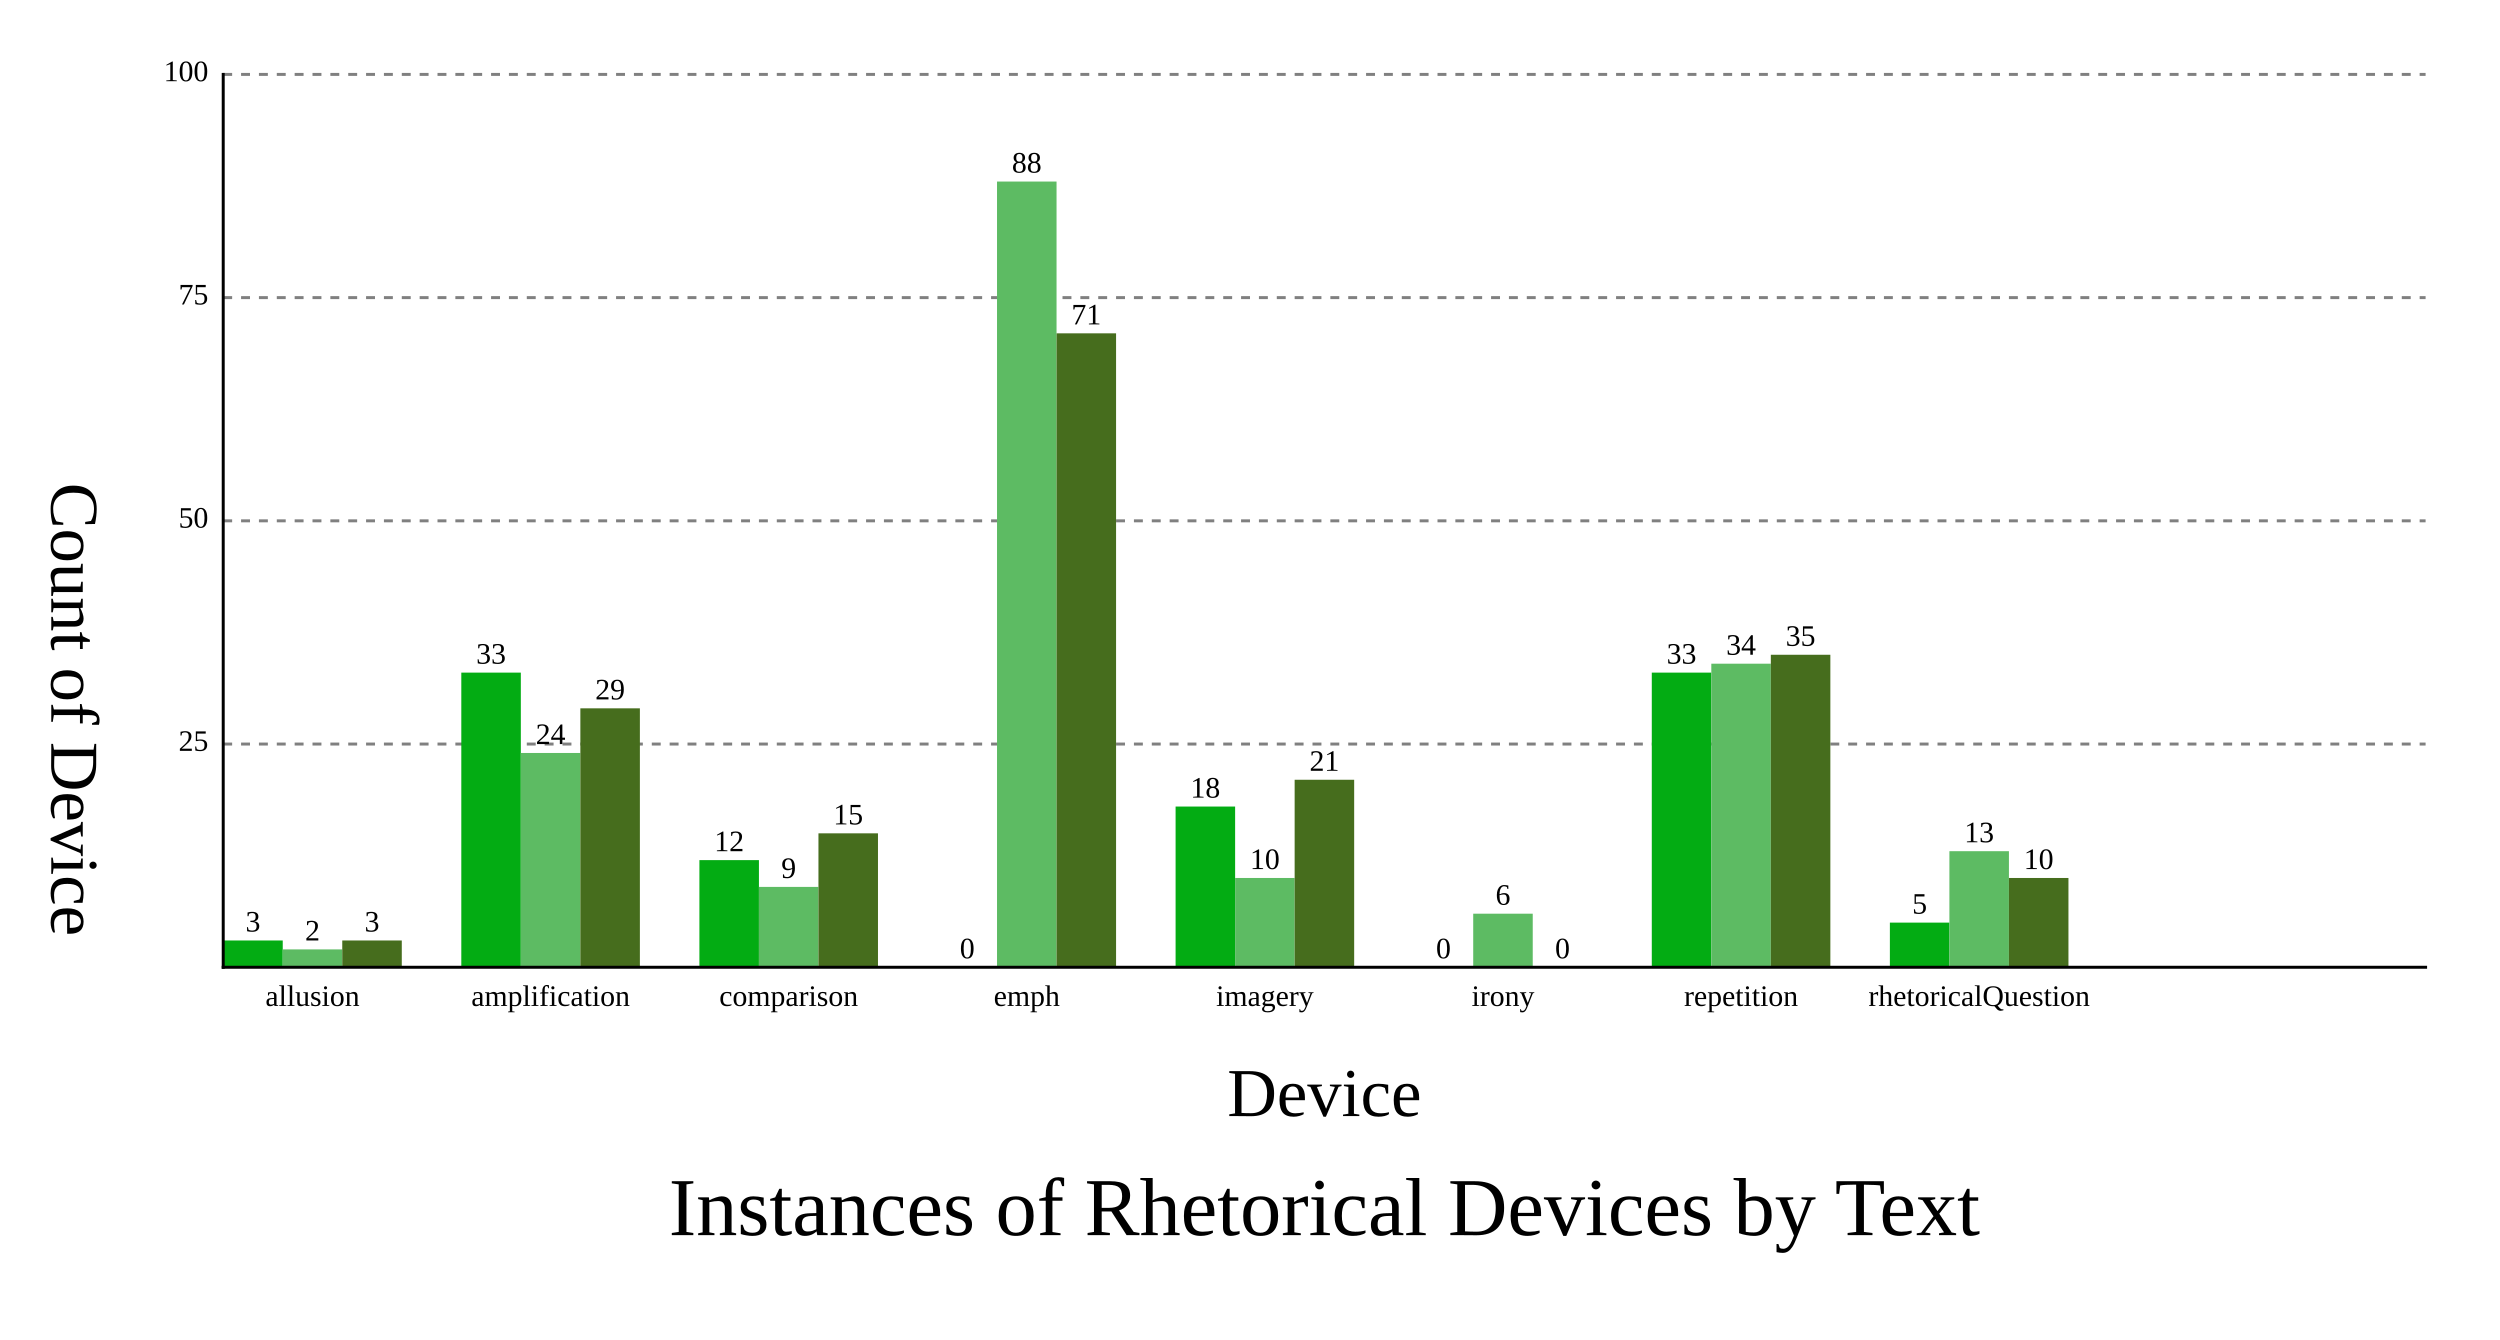
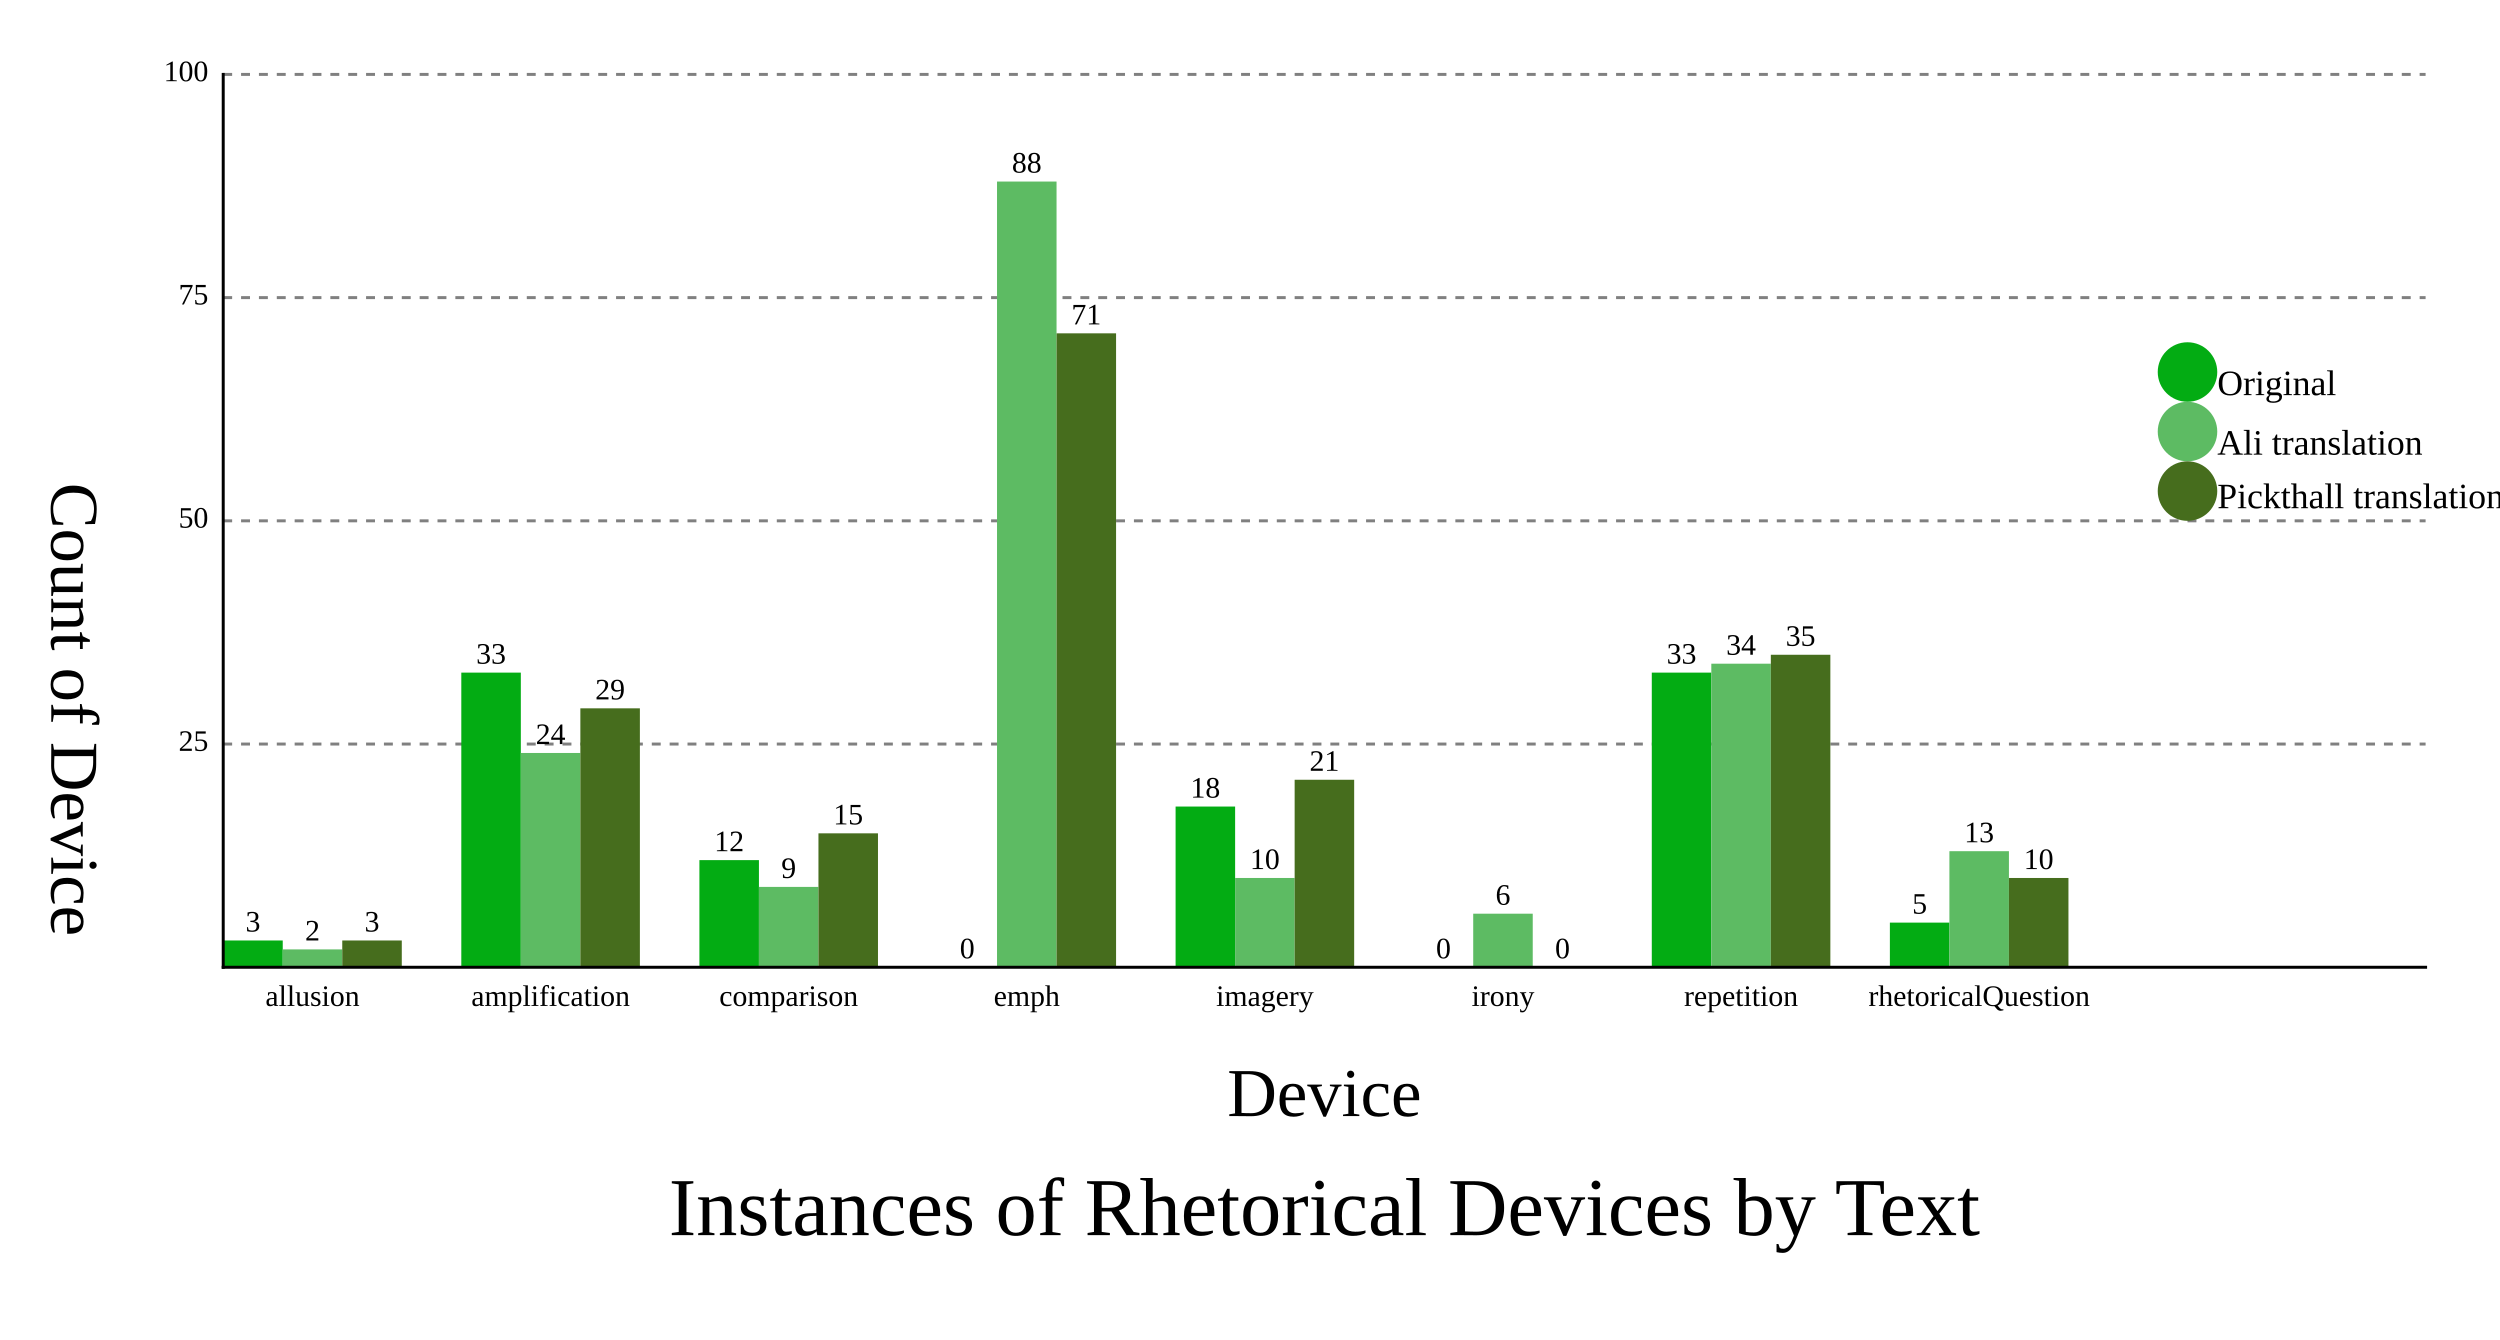
<svg xmlns="http://www.w3.org/2000/svg" height="450" width="840" viewBox="-75 -325 840 450">
  <line x1="0" x2="740" y1="-75" y2="-75" stroke="gray" stroke-dasharray="3" />
  <text x="-5" y="-75" dominant-baseline="middle" text-anchor="end" font-size="10">25</text>
  <line x1="0" x2="740" y1="-150" y2="-150" stroke="gray" stroke-dasharray="3" />
  <text x="-5" y="-150" dominant-baseline="middle" text-anchor="end" font-size="10">50</text>
  <line x1="0" x2="740" y1="-225" y2="-225" stroke="gray" stroke-dasharray="3" />
  <text x="-5" y="-225" dominant-baseline="middle" text-anchor="end" font-size="10">75</text>
  <line x1="0" x2="740" y1="-300" y2="-300" stroke="gray" stroke-dasharray="3" />
  <text x="-5" y="-300" dominant-baseline="middle" text-anchor="end" font-size="10">100</text>
  <text x="30" y="13" text-anchor="middle" font-size="smaller">allusion</text>
  <rect x="0" y="-9" width="20" height="9" fill="#03AC13" />
  <text x="10" y="-12" font-size="smaller" text-anchor="middle">3</text>
  <rect x="20" y="-6" width="20" height="6" fill="#5DBB63" />
  <text x="30" y="-9" font-size="smaller" text-anchor="middle">2</text>
  <rect x="40" y="-9" width="20" height="9" fill="#466D1D" />
  <text x="50" y="-12" font-size="smaller" text-anchor="middle">3</text>
  <text x="110" y="13" text-anchor="middle" font-size="smaller">amplification</text>
  <rect x="80" y="-99" width="20" height="99" fill="#03AC13" />
  <text x="90" y="-102" font-size="smaller" text-anchor="middle">33</text>
  <rect x="100" y="-72" width="20" height="72" fill="#5DBB63" />
  <text x="110" y="-75" font-size="smaller" text-anchor="middle">24</text>
  <rect x="120" y="-87" width="20" height="87" fill="#466D1D" />
  <text x="130" y="-90" font-size="smaller" text-anchor="middle">29</text>
  <text x="190" y="13" text-anchor="middle" font-size="smaller">comparison</text>
  <rect x="160" y="-36" width="20" height="36" fill="#03AC13" />
  <text x="170" y="-39" font-size="smaller" text-anchor="middle">12</text>
  <rect x="180" y="-27" width="20" height="27" fill="#5DBB63" />
  <text x="190" y="-30" font-size="smaller" text-anchor="middle">9</text>
  <rect x="200" y="-45" width="20" height="45" fill="#466D1D" />
  <text x="210" y="-48" font-size="smaller" text-anchor="middle">15</text>
  <text x="270" y="13" text-anchor="middle" font-size="smaller">emph</text>
  <rect x="240" y="-0" width="20" height="0" fill="#03AC13" />
  <text x="250" y="-3" font-size="smaller" text-anchor="middle">0</text>
  <rect x="260" y="-264" width="20" height="264" fill="#5DBB63" />
  <text x="270" y="-267" font-size="smaller" text-anchor="middle">88</text>
  <rect x="280" y="-213" width="20" height="213" fill="#466D1D" />
  <text x="290" y="-216" font-size="smaller" text-anchor="middle">71</text>
  <text x="350" y="13" text-anchor="middle" font-size="smaller">imagery</text>
  <rect x="320" y="-54" width="20" height="54" fill="#03AC13" />
  <text x="330" y="-57" font-size="smaller" text-anchor="middle">18</text>
  <rect x="340" y="-30" width="20" height="30" fill="#5DBB63" />
  <text x="350" y="-33" font-size="smaller" text-anchor="middle">10</text>
  <rect x="360" y="-63" width="20" height="63" fill="#466D1D" />
  <text x="370" y="-66" font-size="smaller" text-anchor="middle">21</text>
  <text x="430" y="13" text-anchor="middle" font-size="smaller">irony</text>
  <rect x="400" y="-0" width="20" height="0" fill="#03AC13" />
  <text x="410" y="-3" font-size="smaller" text-anchor="middle">0</text>
  <rect x="420" y="-18" width="20" height="18" fill="#5DBB63" />
  <text x="430" y="-21" font-size="smaller" text-anchor="middle">6</text>
  <rect x="440" y="-0" width="20" height="0" fill="#466D1D" />
  <text x="450" y="-3" font-size="smaller" text-anchor="middle">0</text>
  <text x="510" y="13" text-anchor="middle" font-size="smaller">repetition</text>
  <rect x="480" y="-99" width="20" height="99" fill="#03AC13" />
  <text x="490" y="-102" font-size="smaller" text-anchor="middle">33</text>
  <rect x="500" y="-102" width="20" height="102" fill="#5DBB63" />
  <text x="510" y="-105" font-size="smaller" text-anchor="middle">34</text>
  <rect x="520" y="-105" width="20" height="105" fill="#466D1D" />
  <text x="530" y="-108" font-size="smaller" text-anchor="middle">35</text>
  <text x="590" y="13" text-anchor="middle" font-size="smaller">rhetoricalQuestion</text>
  <rect x="560" y="-15" width="20" height="15" fill="#03AC13" />
  <text x="570" y="-18" font-size="smaller" text-anchor="middle">5</text>
  <rect x="580" y="-39" width="20" height="39" fill="#5DBB63" />
  <text x="590" y="-42" font-size="smaller" text-anchor="middle">13</text>
  <rect x="600" y="-30" width="20" height="30" fill="#466D1D" />
  <text x="610" y="-33" font-size="smaller" text-anchor="middle">10</text>
  <line x1="0" x2="740" y1="0" y2="0" stroke="black" stroke-width="1" stroke-linecap="square" />
  <line x1="0" x2="0" y1="0" y2="-300" stroke="black" stroke-width="1" stroke-linecap="square" />
  <text x="370" y="50" text-anchor="middle" font-size="x-large">Device</text>
  <text x="-50" y="-150" text-anchor="middle" writing-mode="tb" font-size="x-large">Count of Device</text>
  <text x="370" y="90" text-anchor="middle" font-size="xx-large">Instances of Rhetorical Devices by Text</text>
+   <circle cx="660" cy="-200" r="10" fill="#03AC13" />
+   <text x="670" y="-195" font-size="12" dominant-baseline="middle">Original</text>
+   <circle cx="660" cy="-180" r="10" fill="#5DBB63" />
+   <text x="670" y="-175" font-size="12" dominant-baseline="middle">Ali translation</text>
+   <circle cx="660" cy="-160" r="10" fill="#466D1D" />
+   <text x="670" y="-157" font-size="12" dominant-baseline="middle">Pickthall translation</text>
</svg>
